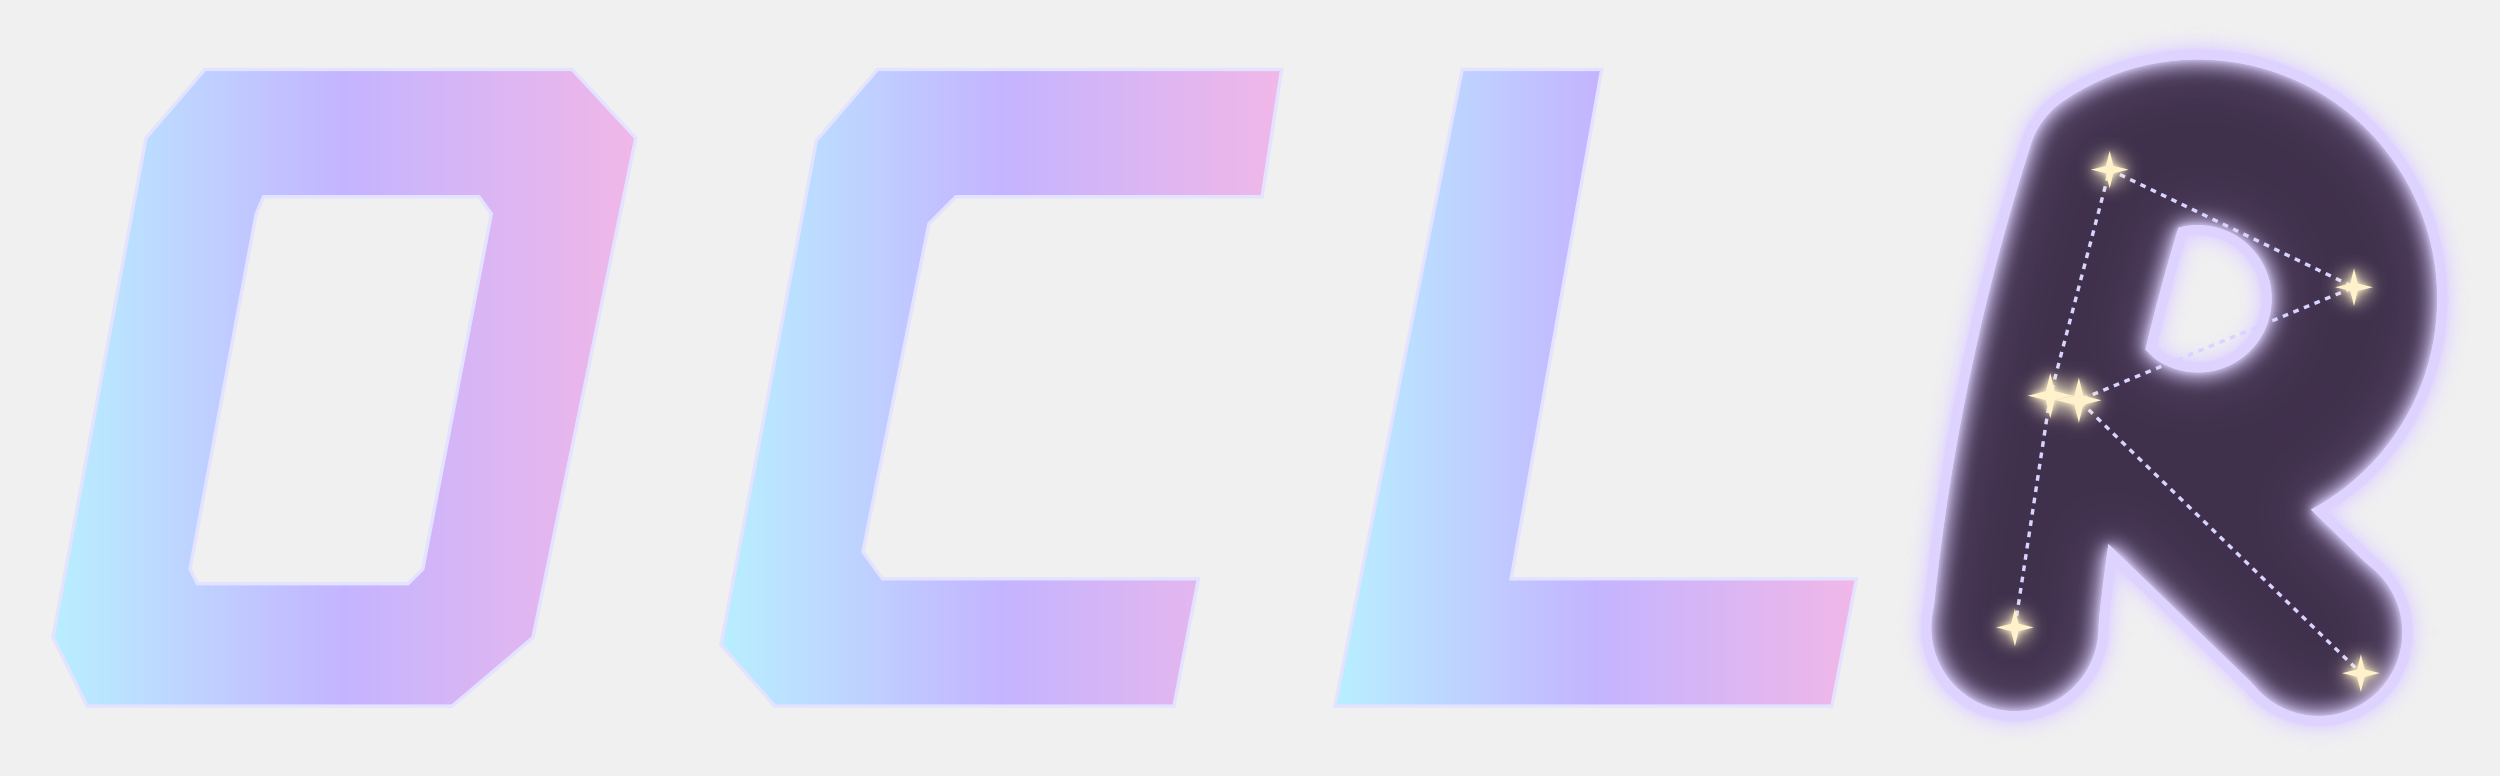
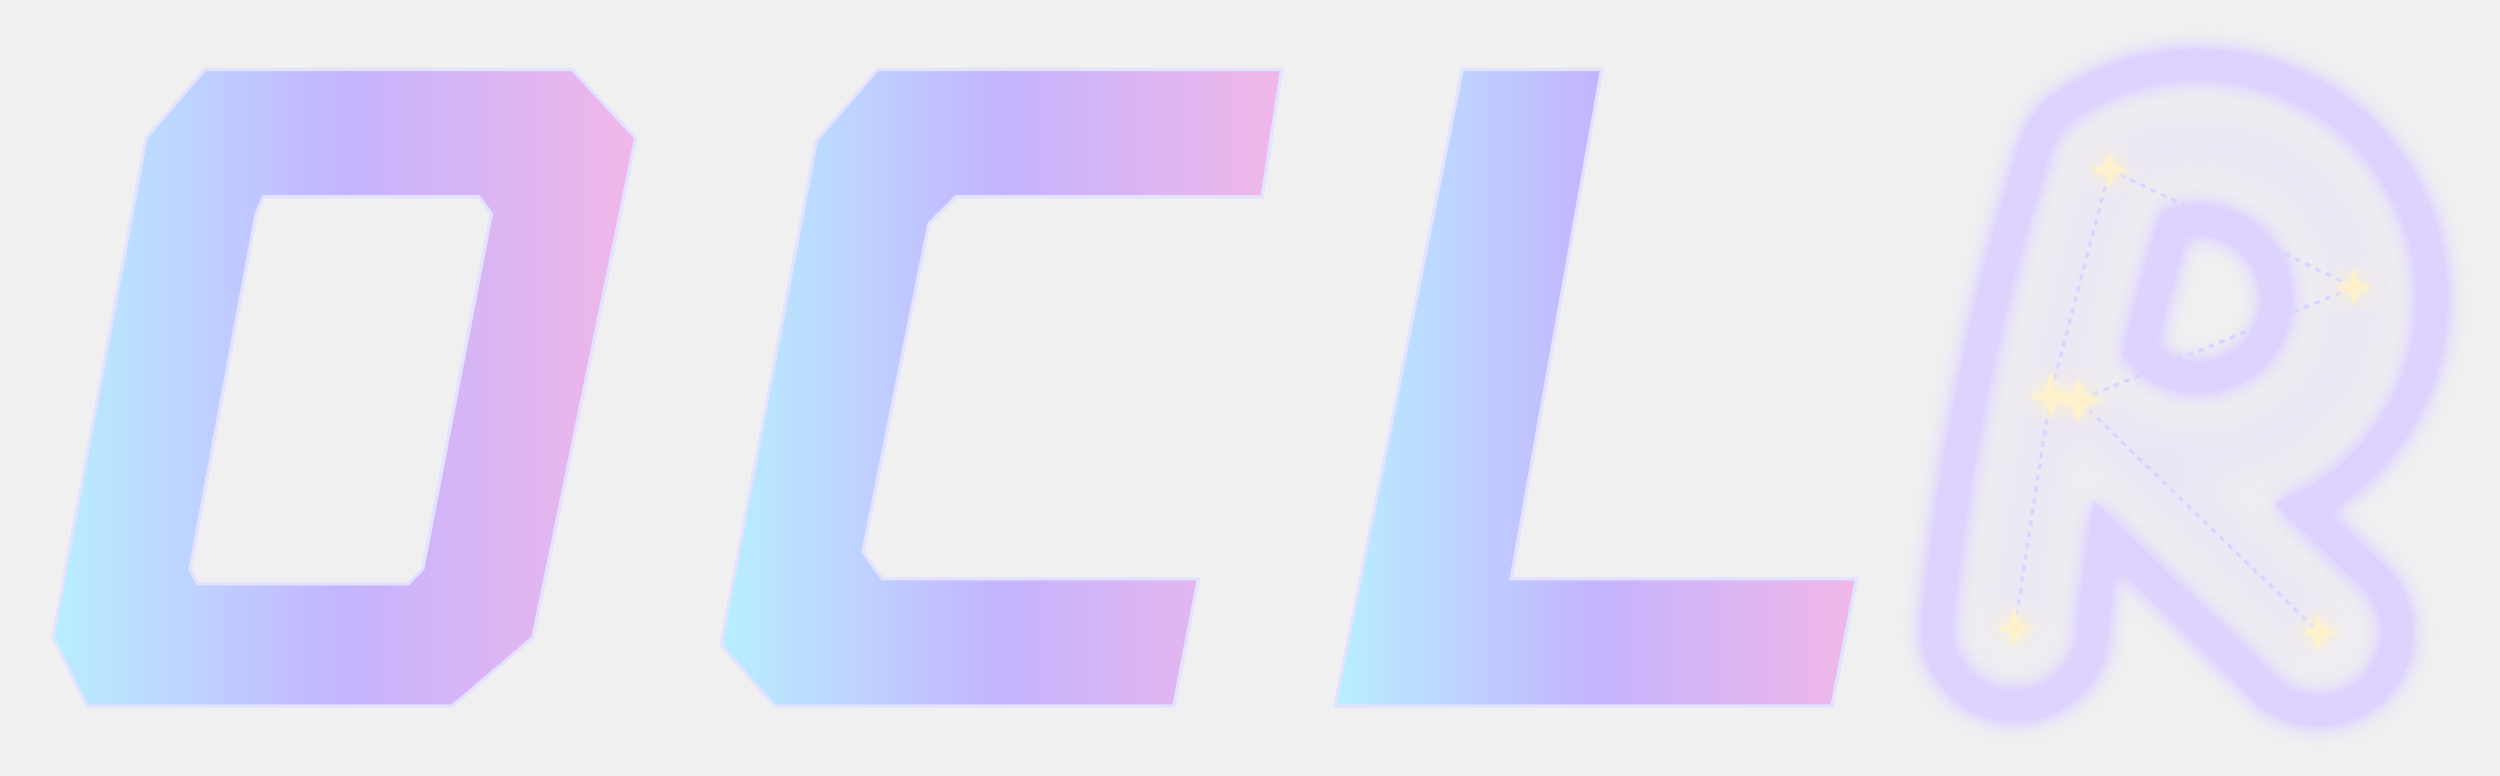
<svg xmlns="http://www.w3.org/2000/svg" viewBox="48 104 980 304">
  <defs>
    <linearGradient id="ocl-fill" x1="0%" y1="0%" x2="100%" y2="0%">
      <stop offset="0%" stop-color="#b8efff" />
      <stop offset="50%" stop-color="#c4b4ff" />
      <stop offset="100%" stop-color="#f1b7e8" />
    </linearGradient>
    <filter id="star-glow" x="-35%" y="-35%" width="170%" height="170%" color-interpolation-filters="sRGB">
      <feGaussianBlur in="SourceGraphic" stdDeviation="9" result="halo" />
      <feGaussianBlur in="SourceGraphic" stdDeviation="3" result="near" />
      <feMerge>
        <feMergeNode in="halo" />
        <feMergeNode in="halo" />
        <feMergeNode in="near" />
        <feMergeNode in="SourceGraphic" />
      </feMerge>
    </filter>
  </defs>
  <g transform="translate(0 60)">
    <path id="O-angular" d="M62 0H212L238 28L196 232L163 260H14L0 232L38 28Z M86 52H174L179 59L151 204L145 210H59L56 204L83 59Z" transform="translate(68.76 71.2) scale(.96)" fill="url(#ocl-fill)" stroke="#e4e3ff" stroke-width="1.4" stroke-linejoin="miter" stroke-miterlimit="4" fill-rule="evenodd" />
    <path id="C-angular" d="M64 0H229L221 52H96L85 63L58 197L66 208H195L185 260H22L0 235L39 29Z" transform="translate(330.58 71.2) scale(.96)" fill="url(#ocl-fill)" stroke="#e4e3ff" stroke-width="1.4" stroke-linejoin="miter" stroke-miterlimit="4" fill-rule="evenodd" />
    <path id="L-angular" d="M52 0H109L72 208H213L203 260H0Z" transform="translate(571.26 71.2) scale(.96)" fill="url(#ocl-fill)" stroke="#e4e3ff" stroke-width="1.4" stroke-linejoin="miter" stroke-miterlimit="4" fill-rule="evenodd" />
    <svg viewBox="46.25 -17.903 449.126 580.912" id="R-reference-slider" x="803.716" y="66" width="201.016" height="260" overflow="visible" color="#ded3ff">
      <defs>
-         <filter id="r-fill-shading" filterUnits="userSpaceOnUse" x="34.25" y="-29.903" width="473.126" height="604.912" color-interpolation-filters="sRGB">
-           <feMorphology in="SourceAlpha" operator="erode" radius="33" result="inset" />
-           <feGaussianBlur in="inset" stdDeviation="23" result="feathered" />
-           <feComposite in="feathered" in2="SourceAlpha" operator="in" result="center-mask" />
-           <feFlood flood-color="#614a74" result="center-color" />
-           <feComposite in="center-color" in2="center-mask" operator="in" result="center-shading" />
-           <feMerge>
-             <feMergeNode in="SourceGraphic" />
-             <feMergeNode in="center-shading" />
-           </feMerge>
-         </filter>
-         <mask id="r-outline-mask" maskUnits="userSpaceOnUse" x="34.25" y="-29.903" width="473.126" height="604.912" style="mask-type:luminance">
+         <mask id="R-reference-slider-synced-r-outline-mask" maskUnits="userSpaceOnUse" x="34.25" y="-29.903" width="473.126" height="604.912" style="mask-type:luminance">
          <g color="#fff" fill="#fff">
-             <g id="r-outer-r-slider-shape">
-               <path id="r-outer-r-track" d="M122.5 482.5 A1948.266 1948.266 0 0 1 205.5 81.5 A137.044 137.044 0 1 1 178.5 283.5 L388.562 486.759" fill="none" stroke="#fff" stroke-width="163" stroke-linecap="round" stroke-linejoin="round" />
-               <circle id="r-outer-r-head-cap" cx="122.5" cy="482.5" r="82.25" fill="#fff" />
-               <circle id="r-outer-r-tail-cap" cx="388.562" cy="486.759" r="82.25" fill="#fff" />
+             <g id="R-reference-slider-synced-r-outer-r-slider-shape">
+               <path id="R-reference-slider-synced-r-outer-r-track" d="M122.5 482.5 A1948.266 1948.266 0 0 1 205.5 81.5 A137.044 137.044 0 1 1 178.5 283.5 L388.562 486.759" fill="none" stroke="#fff" stroke-width="163" stroke-linecap="round" stroke-linejoin="round" />
+               <circle id="R-reference-slider-synced-r-outer-r-head-cap" cx="122.5" cy="482.5" r="82.25" fill="#fff" />
+               <circle id="R-reference-slider-synced-r-outer-r-tail-cap" cx="388.562" cy="486.759" r="82.25" fill="#fff" />
            </g>
          </g>
          <g color="#000" fill="#000">
-             <g id="r-inner-r-slider-shape">
-               <path id="r-inner-r-track" d="M122.5 482.5 A1948.266 1948.266 0 0 1 205.5 81.5 A137.044 137.044 0 1 1 178.5 283.5 L388.562 486.759" fill="none" stroke="currentColor" stroke-width="145" stroke-linecap="round" stroke-linejoin="round" />
-               <circle id="r-inner-r-head-cap" cx="122.5" cy="482.5" r="73.25" fill="currentColor" />
-               <circle id="r-inner-r-tail-cap" cx="388.562" cy="486.759" r="73.25" fill="currentColor" />
+             <g id="R-reference-slider-synced-r-inner-r-slider-shape">
+               <path id="R-reference-slider-synced-r-inner-r-track" d="M122.5 482.5 A1948.266 1948.266 0 0 1 205.5 81.5 A137.044 137.044 0 1 1 178.5 283.5 L388.562 486.759" fill="none" stroke="#000" stroke-width="109" stroke-linecap="round" stroke-linejoin="round" />
+               <circle id="R-reference-slider-synced-r-inner-r-head-cap" cx="122.5" cy="482.5" r="55.25" fill="#000" />
+               <circle id="R-reference-slider-synced-r-inner-r-tail-cap" cx="388.562" cy="486.759" r="55.25" fill="#000" />
            </g>
          </g>
        </mask>
+         <path id="R-reference-slider-synced-r-fill-centerline" d="M122.5 482.5 A1948.266 1948.266 0 0 1 205.5 81.5 A137.044 137.044 0 1 1 178.5 283.5 L388.562 486.759" />
+         <filter id="R-reference-slider-synced-r-fill-soften" filterUnits="userSpaceOnUse" x="-80" y="-130" width="750" height="850" color-interpolation-filters="sRGB">
+           <feGaussianBlur stdDeviation="18.793" />
+         </filter>
+         <mask id="R-reference-slider-synced-r-fill-mask" maskUnits="userSpaceOnUse" x="34.25" y="-29.903" width="473.126" height="604.912" style="mask-type:luminance">
+           <use href="#R-reference-slider-synced-r-fill-centerline" fill="none" stroke="#fff" stroke-width="109" stroke-linecap="round" stroke-linejoin="round" />
+           <circle cx="122.5" cy="482.5" r="55.25" fill="#fff" />
+           <circle cx="388.562" cy="486.759" r="55.25" fill="#fff" />
+         </mask>
+         <g id="R-reference-slider-synced-r-fill-shading" mask="url(#R-reference-slider-synced-r-fill-mask)">
+           <rect x="34.25" y="-29.903" width="473.126" height="604.912" fill="currentColor" fill-opacity="0.06" />
+           <use href="#R-reference-slider-synced-r-fill-centerline" fill="none" stroke="currentColor" stroke-opacity="0.4" stroke-width="27.062" stroke-linecap="round" stroke-linejoin="round" filter="url(#R-reference-slider-synced-r-fill-soften)" />
+         </g>
+         <filter id="R-reference-slider-synced-star-glow" x="-35%" y="-35%" width="170%" height="170%" color-interpolation-filters="sRGB">
+           <feGaussianBlur in="SourceGraphic" stdDeviation="9" result="halo" />
+           <feGaussianBlur in="SourceGraphic" stdDeviation="3" result="near" />
+           <feMerge>
+             <feMergeNode in="halo" />
+             <feMergeNode in="halo" />
+             <feMergeNode in="near" />
+             <feMergeNode in="SourceGraphic" />
+           </feMerge>
+         </filter>
      </defs>
-       <use href="#r-inner-r-slider-shape" color="#100d16" />
-       <use href="#r-inner-r-slider-shape" color="#9278aa" filter="url(#r-fill-shading)" opacity="0.58" />
-       <g filter="url(#star-glow)">
-         <rect x="34.25" y="-29.903" width="473.126" height="604.912" fill="currentColor" mask="url(#r-outline-mask)" />
+       <use id="R-reference-slider-synced-r-slider-fill" href="#R-reference-slider-synced-r-fill-shading" />
+       <g filter="url(#R-reference-slider-synced-star-glow)">
+         <rect x="34.25" y="-29.903" width="473.126" height="604.912" fill="currentColor" mask="url(#R-reference-slider-synced-r-outline-mask)" />
      </g>
-       <g id="r-control-points">
-         <polyline points="122.5,482.5 153.5,279.5 205.5,81.5 419.5,184.5 178.5,283.5 425.5,522.5" fill="none" stroke="#d9d4ff" stroke-width="3" stroke-dasharray="5 5" opacity="1" />
-         <polygon id="r-control-0" points="122.500,466.000 125.767,479.233 139.000,482.500 125.767,485.767 122.500,499.000 119.233,485.767 106.000,482.500 119.233,479.233" fill="#fff2cb" filter="url(#star-glow)" />
-         <polygon id="r-control-1" points="153.500,259.700 157.420,275.580 173.300,279.500 157.420,283.420 153.500,299.300 149.580,283.420 133.700,279.500 149.580,275.580" fill="#fff2cb" filter="url(#star-glow)" />
-         <polygon id="r-control-2" points="205.500,65.000 208.767,78.233 222.000,81.500 208.767,84.767 205.500,98.000 202.233,84.767 189.000,81.500 202.233,78.233" fill="#fff2cb" filter="url(#star-glow)" />
-         <polygon id="r-control-3" points="419.500,168.000 422.767,181.233 436.000,184.500 422.767,187.767 419.500,201.000 416.233,187.767 403.000,184.500 416.233,181.233" fill="#fff2cb" filter="url(#star-glow)" />
-         <polygon id="r-control-4" points="178.500,263.700 182.420,279.580 198.300,283.500 182.420,287.420 178.500,303.300 174.580,287.420 158.700,283.500 174.580,279.580" fill="#fff2cb" filter="url(#star-glow)" />
-         <polygon id="r-control-5" points="425.500,506.000 428.767,519.233 442.000,522.500 428.767,525.767 425.500,539.000 422.233,525.767 409.000,522.500 422.233,519.233" fill="#fff2cb" filter="url(#star-glow)" />
+       <g id="R-reference-slider-synced-r-control-points">
+         <polyline points="122.5,482.5 153.5,279.5 205.5,81.5 419.5,184.5 178.5,283.5 388.562,486.759" fill="none" stroke="#d9d4ff" stroke-width="3" stroke-dasharray="5 5" opacity="1" />
+         <polygon id="R-reference-slider-synced-r-control-0" points="122.500,466.000 125.767,479.233 139.000,482.500 125.767,485.767 122.500,499.000 119.233,485.767 106.000,482.500 119.233,479.233" fill="#fff2cb" filter="url(#R-reference-slider-synced-star-glow)" />
+         <polygon id="R-reference-slider-synced-r-control-1" points="153.500,259.700 157.420,275.580 173.300,279.500 157.420,283.420 153.500,299.300 149.580,283.420 133.700,279.500 149.580,275.580" fill="#fff2cb" filter="url(#R-reference-slider-synced-star-glow)" />
+         <polygon id="R-reference-slider-synced-r-control-2" points="205.500,65.000 208.767,78.233 222.000,81.500 208.767,84.767 205.500,98.000 202.233,84.767 189.000,81.500 202.233,78.233" fill="#fff2cb" filter="url(#R-reference-slider-synced-star-glow)" />
+         <polygon id="R-reference-slider-synced-r-control-3" points="419.500,168.000 422.767,181.233 436.000,184.500 422.767,187.767 419.500,201.000 416.233,187.767 403.000,184.500 416.233,181.233" fill="#fff2cb" filter="url(#R-reference-slider-synced-star-glow)" />
+         <polygon id="R-reference-slider-synced-r-control-4" points="178.500,263.700 182.420,279.580 198.300,283.500 182.420,287.420 178.500,303.300 174.580,287.420 158.700,283.500 174.580,279.580" fill="#fff2cb" filter="url(#R-reference-slider-synced-star-glow)" />
+         <polygon id="R-reference-slider-synced-r-control-5" points="388.562,470.259 391.829,483.492 405.062,486.759 391.829,490.026 388.562,503.259 385.295,490.026 372.062,486.759 385.295,483.492" fill="#fff2cb" filter="url(#R-reference-slider-synced-star-glow)" />
      </g>
    </svg>
  </g>
</svg>
